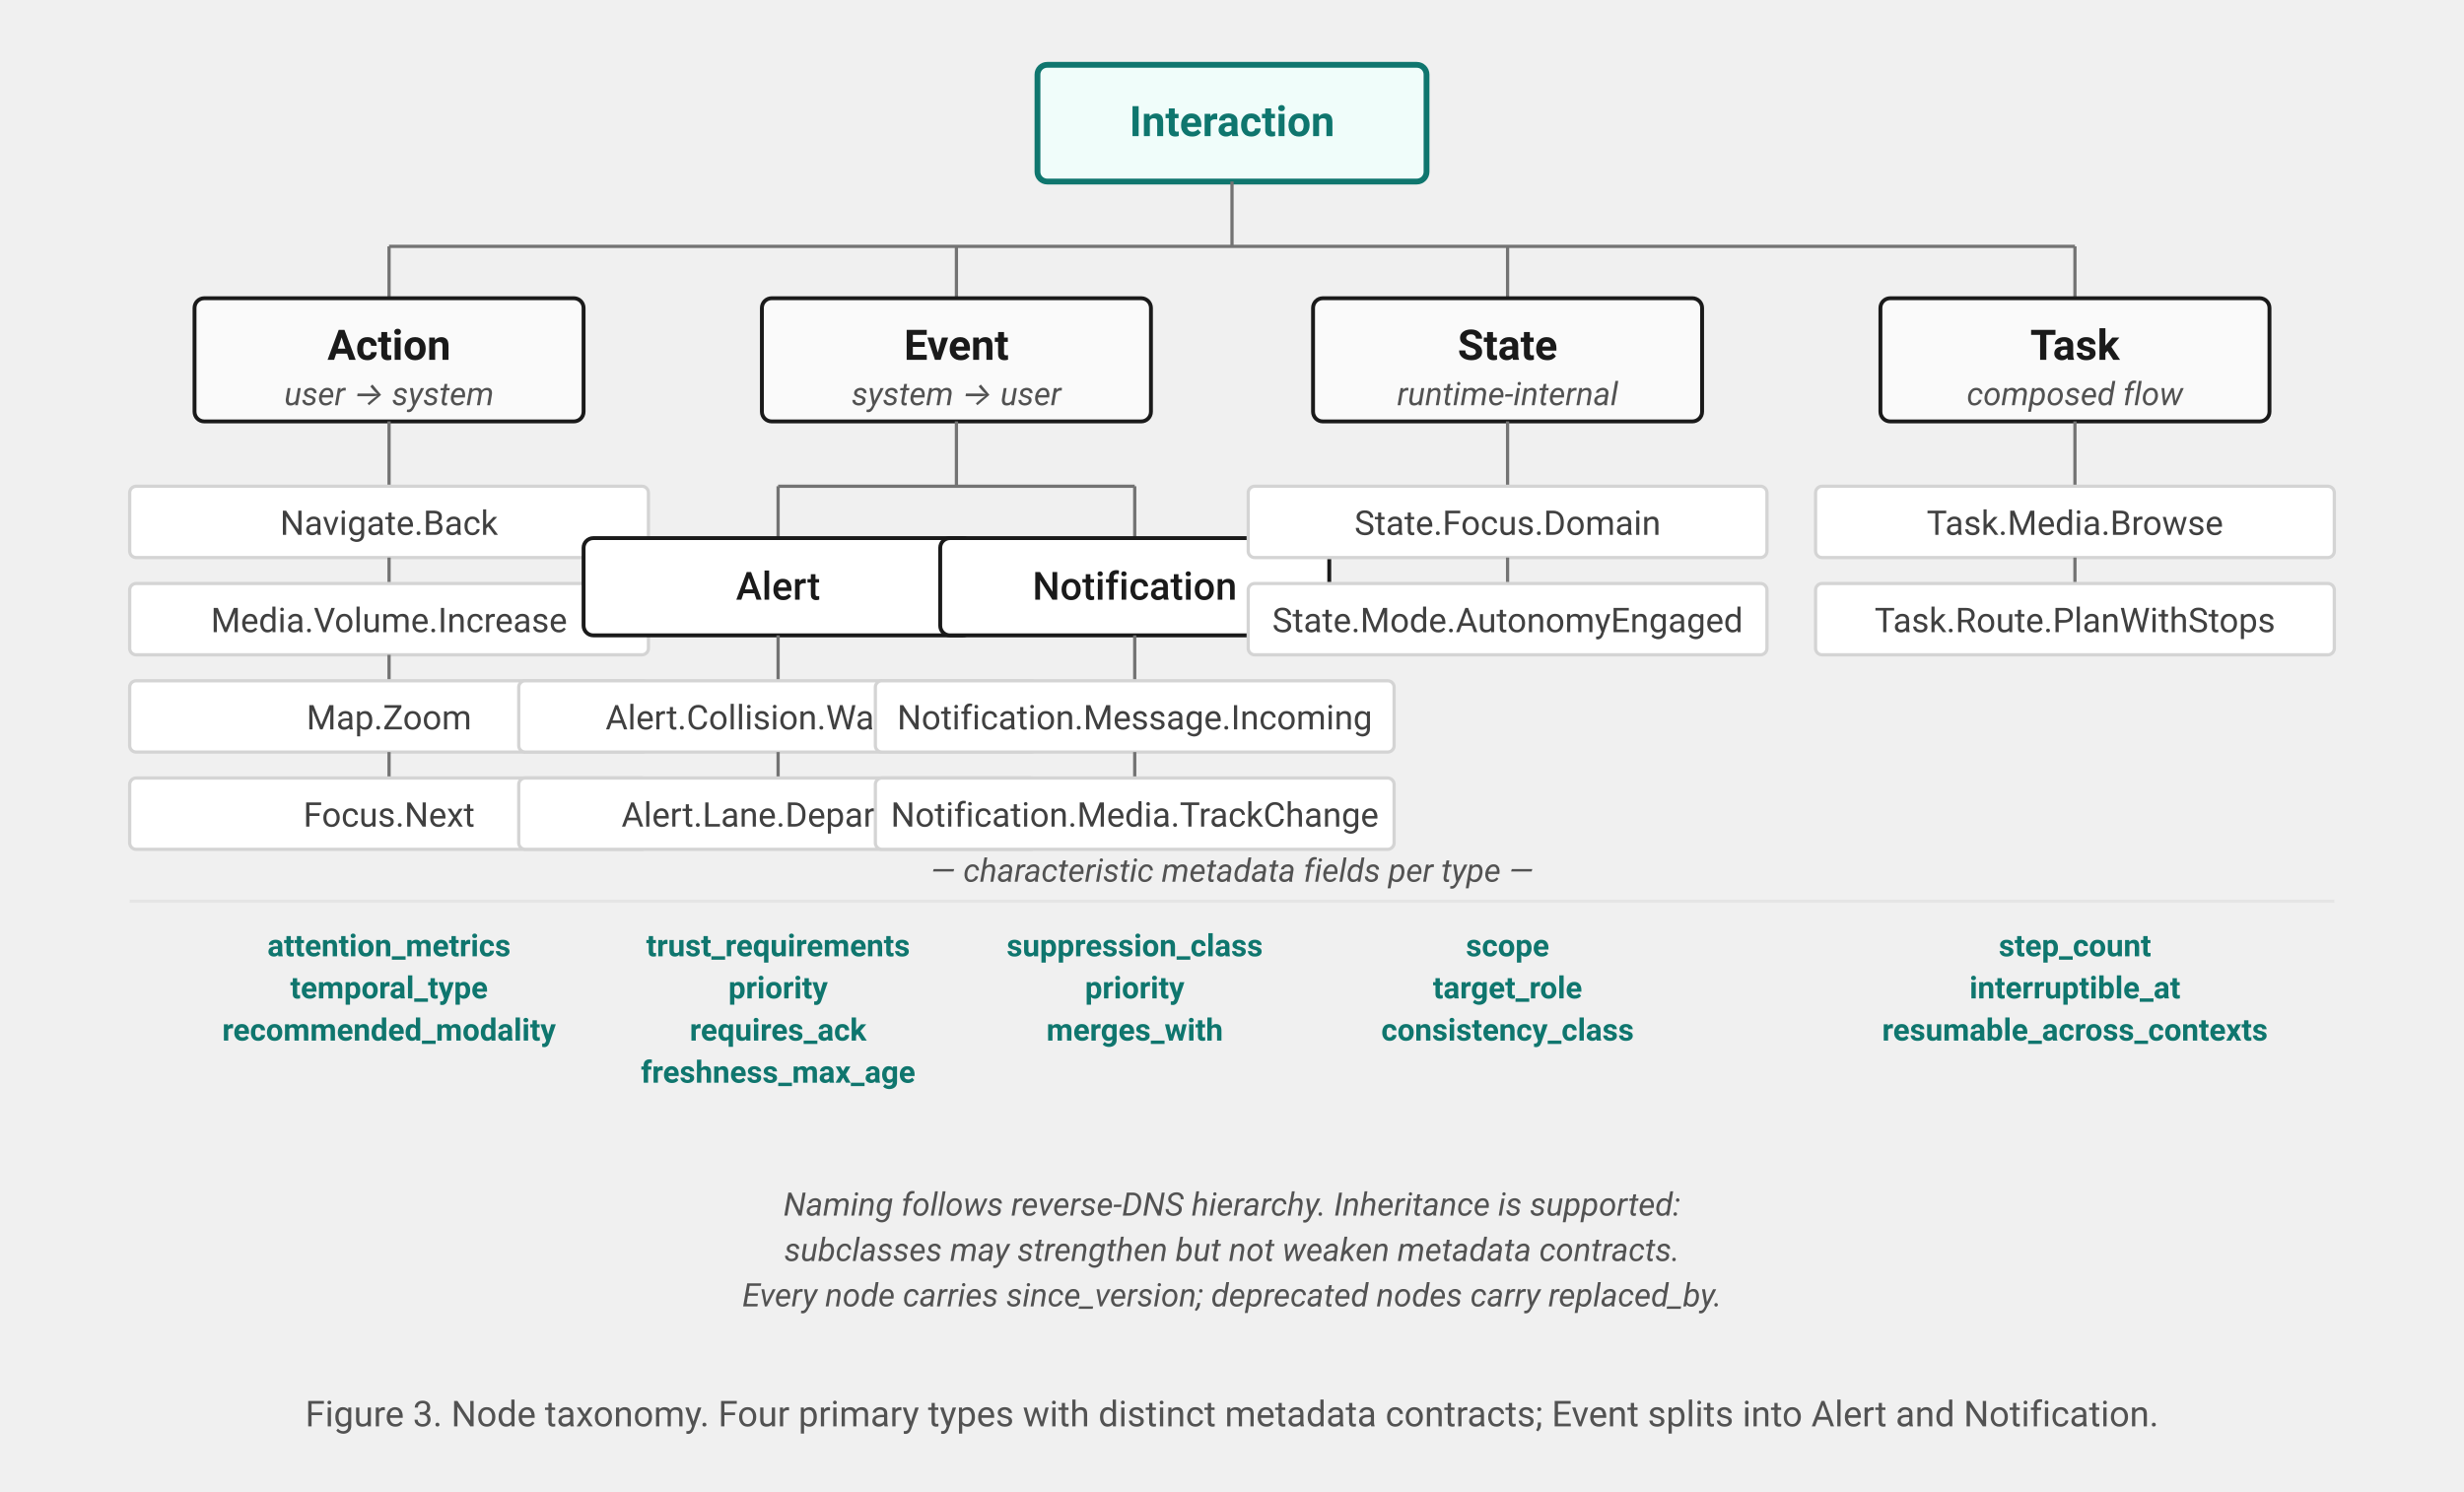
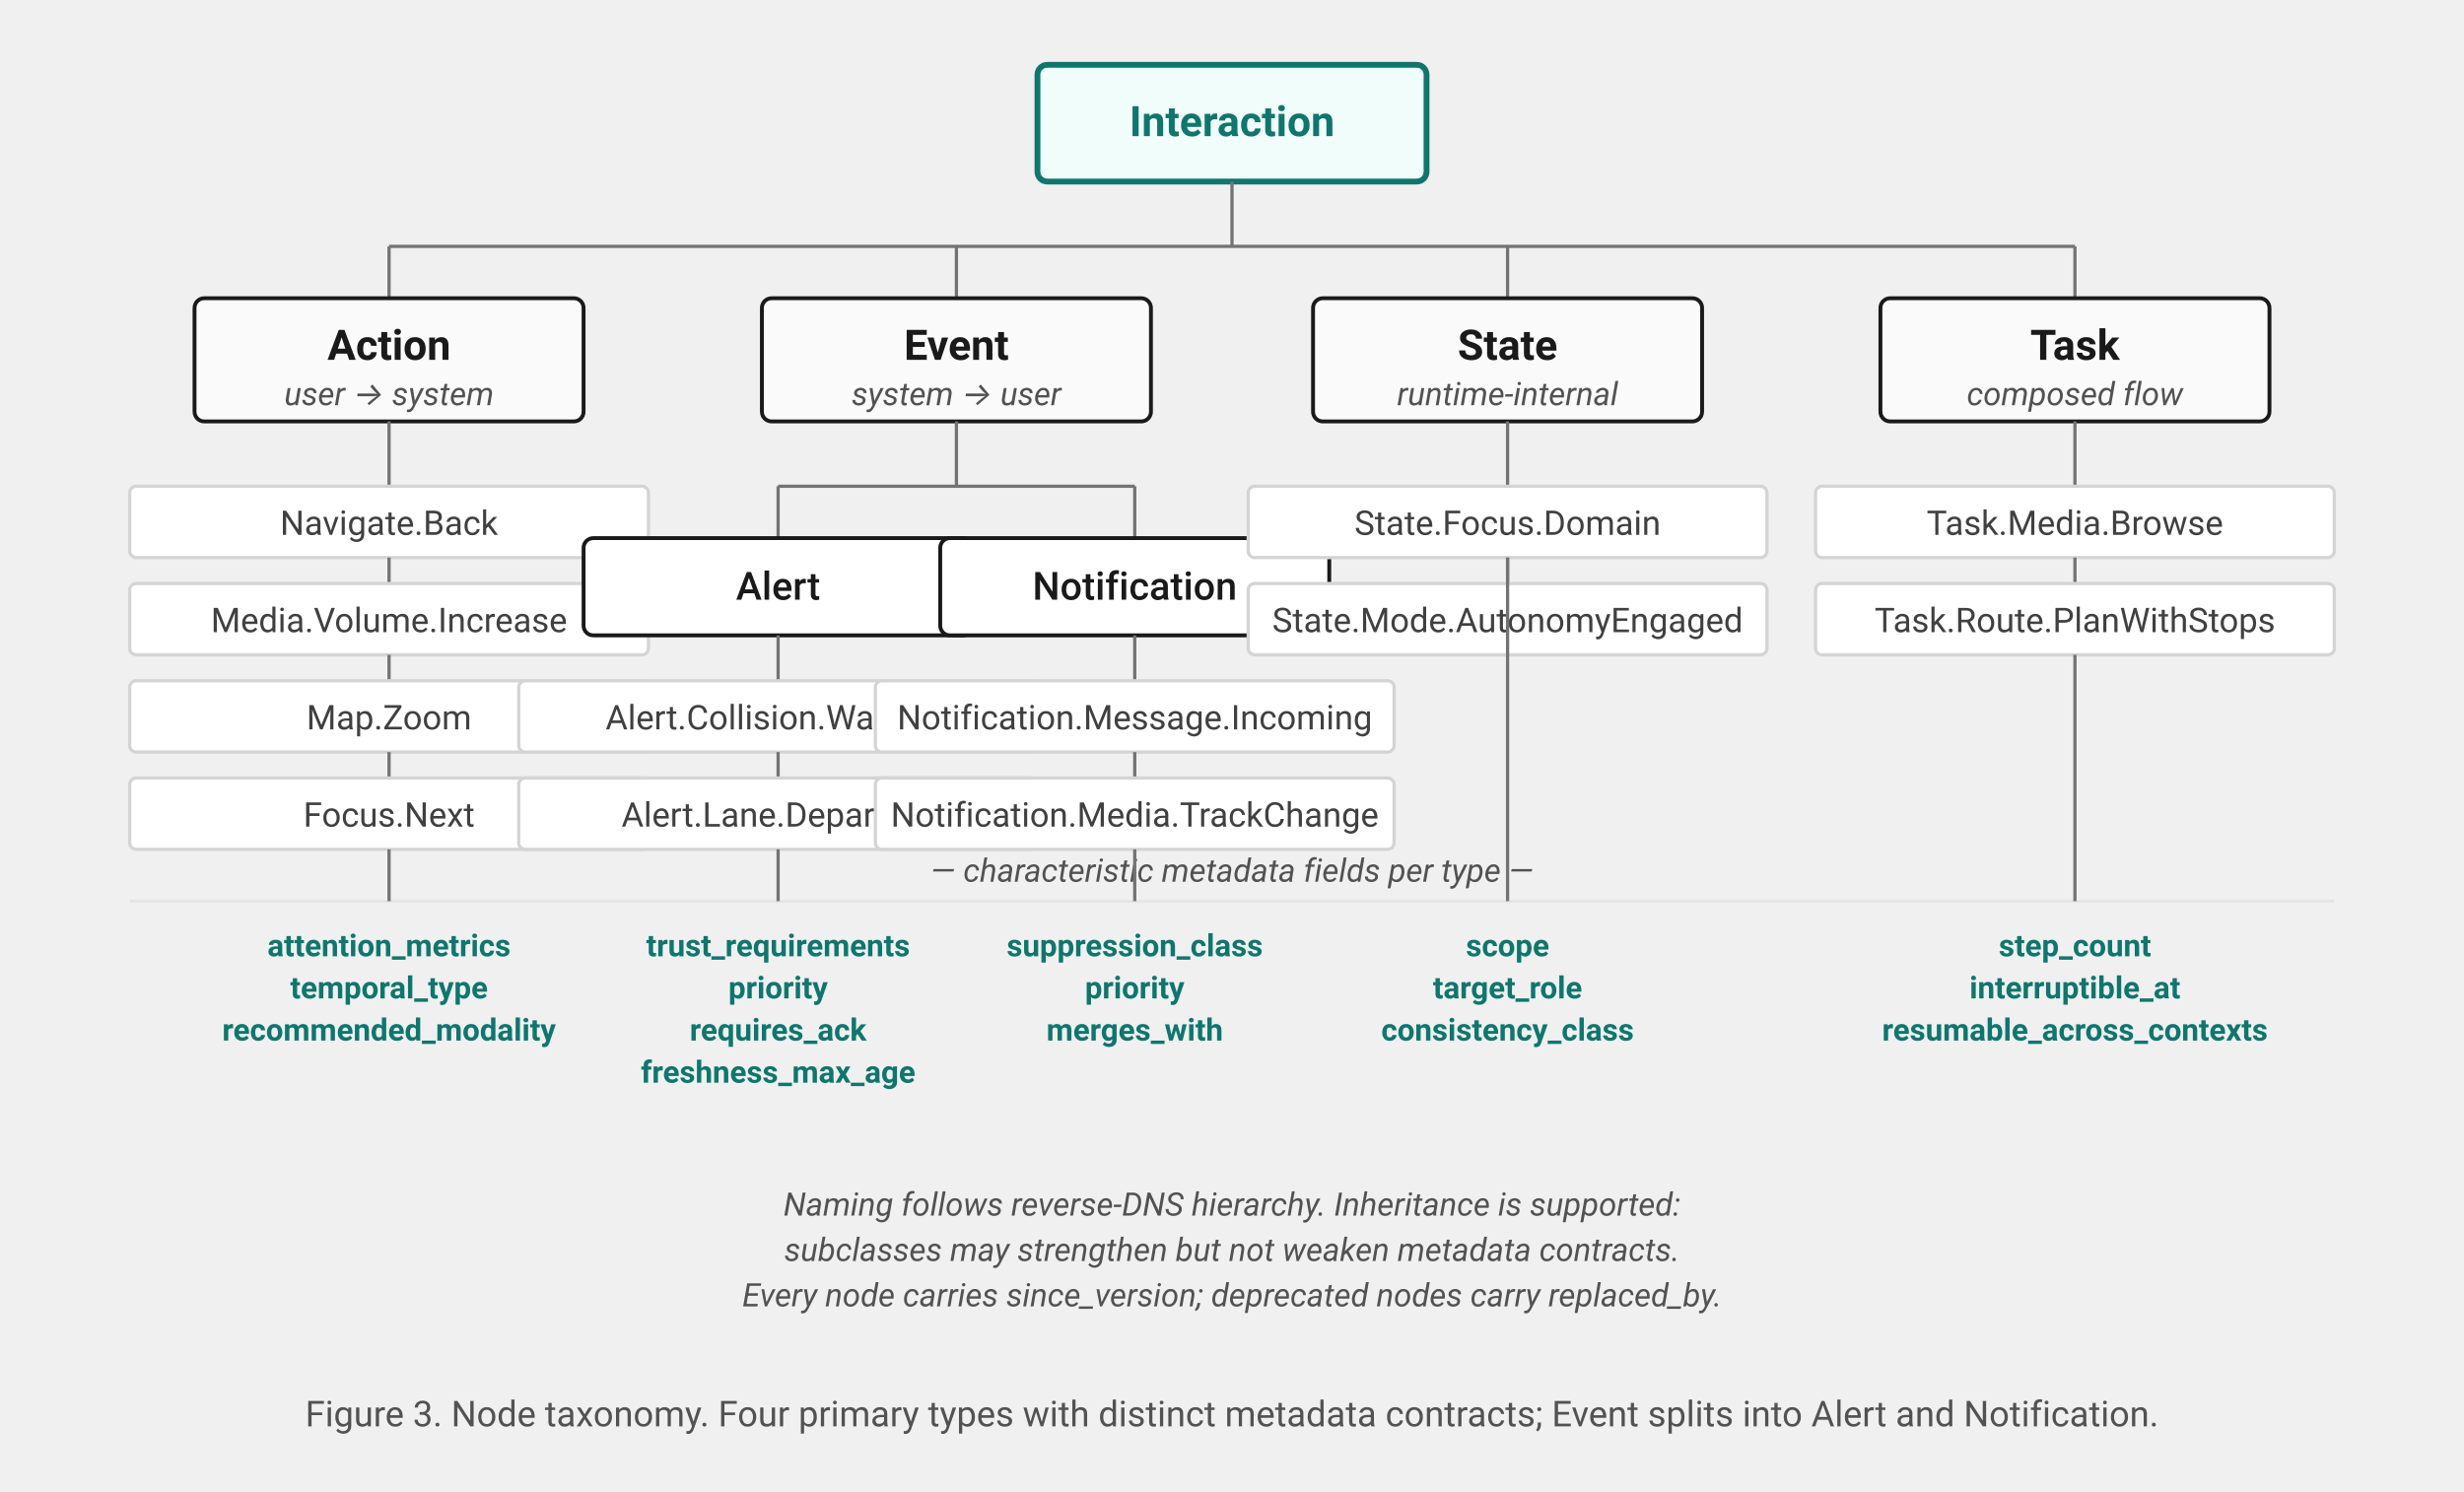
<svg xmlns="http://www.w3.org/2000/svg" viewBox="0 0 760 460" font-family="ui-sans-serif, -apple-system, 'Segoe UI', Roboto, sans-serif">
  <style>
    .root { fill: #f0fdfa; stroke: #0f766e; stroke-width: 1.8; }
    .type { fill: #fafafa; stroke: #1a1a1a; stroke-width: 1.2; }
    .subtype { fill: #ffffff; stroke: #1a1a1a; stroke-width: 1.2; }
    .leaf { fill: #ffffff; stroke: #d4d4d4; stroke-width: 1; }
    .label-root { font-size: 13px; font-weight: 700; fill: #0f766e; }
    .label-type { font-size: 13px; font-weight: 600; fill: #1a1a1a; }
    .label-sub { font-size: 12px; font-weight: 500; fill: #1a1a1a; }
    .label-leaf { font-size: 10.5px; fill: #404040; }
    .note { font-size: 10px; fill: #525252; font-style: italic; }
    .branch { fill: none; stroke: #737373; stroke-width: 1; }
    .figcap { font-size: 11px; fill: #525252; }
    .pill-text { font-size: 9.5px; fill: #0f766e; font-weight: 600; }
  </style>
  <rect x="320" y="20" width="120" height="36" class="root" rx="3" />
  <text x="380" y="42" text-anchor="middle" class="label-root">Interaction</text>
  <line x1="380" y1="56" x2="380" y2="76" class="branch" />
  <line x1="120" y1="76" x2="640" y2="76" class="branch" />
  <line x1="120" y1="76" x2="120" y2="92" class="branch" />
  <line x1="295" y1="76" x2="295" y2="92" class="branch" />
  <line x1="465" y1="76" x2="465" y2="92" class="branch" />
  <line x1="640" y1="76" x2="640" y2="92" class="branch" />
  <rect x="60" y="92" width="120" height="38" class="type" rx="3" />
  <text x="120" y="111" text-anchor="middle" class="label-type">Action</text>
  <text x="120" y="125" text-anchor="middle" class="note">user → system</text>
  <rect x="235" y="92" width="120" height="38" class="type" rx="3" />
  <text x="295" y="111" text-anchor="middle" class="label-type">Event</text>
  <text x="295" y="125" text-anchor="middle" class="note">system → user</text>
  <rect x="405" y="92" width="120" height="38" class="type" rx="3" />
  <text x="465" y="111" text-anchor="middle" class="label-type">State</text>
  <text x="465" y="125" text-anchor="middle" class="note">runtime-internal</text>
  <rect x="580" y="92" width="120" height="38" class="type" rx="3" />
  <text x="640" y="111" text-anchor="middle" class="label-type">Task</text>
  <text x="640" y="125" text-anchor="middle" class="note">composed flow</text>
  <line x1="120" y1="130" x2="120" y2="150" class="branch" />
  <rect x="40" y="150" width="160" height="22" class="leaf" rx="2" />
  <text x="120" y="165" text-anchor="middle" class="label-leaf">Navigate.Back</text>
  <line x1="120" y1="172" x2="120" y2="180" class="branch" />
  <rect x="40" y="180" width="160" height="22" class="leaf" rx="2" />
  <text x="120" y="195" text-anchor="middle" class="label-leaf">Media.Volume.Increase</text>
  <line x1="120" y1="202" x2="120" y2="210" class="branch" />
  <rect x="40" y="210" width="160" height="22" class="leaf" rx="2" />
  <text x="120" y="225" text-anchor="middle" class="label-leaf">Map.Zoom</text>
  <line x1="120" y1="232" x2="120" y2="240" class="branch" />
  <rect x="40" y="240" width="160" height="22" class="leaf" rx="2" />
  <text x="120" y="255" text-anchor="middle" class="label-leaf">Focus.Next</text>
  <line x1="295" y1="130" x2="295" y2="150" class="branch" />
  <line x1="240" y1="150" x2="350" y2="150" class="branch" />
  <line x1="240" y1="150" x2="240" y2="166" class="branch" />
  <line x1="350" y1="150" x2="350" y2="166" class="branch" />
  <rect x="180" y="166" width="120" height="30" class="subtype" rx="3" />
  <text x="240" y="185" text-anchor="middle" class="label-sub">Alert</text>
  <rect x="290" y="166" width="120" height="30" class="subtype" rx="3" />
  <text x="350" y="185" text-anchor="middle" class="label-sub">Notification</text>
  <line x1="240" y1="196" x2="240" y2="210" class="branch" />
  <rect x="160" y="210" width="160" height="22" class="leaf" rx="2" />
  <text x="240" y="225" text-anchor="middle" class="label-leaf">Alert.Collision.Warning</text>
  <line x1="240" y1="232" x2="240" y2="240" class="branch" />
  <rect x="160" y="240" width="160" height="22" class="leaf" rx="2" />
  <text x="240" y="255" text-anchor="middle" class="label-leaf">Alert.Lane.Departure</text>
  <line x1="350" y1="196" x2="350" y2="210" class="branch" />
  <rect x="270" y="210" width="160" height="22" class="leaf" rx="2" />
  <text x="350" y="225" text-anchor="middle" class="label-leaf">Notification.Message.Incoming</text>
  <line x1="350" y1="232" x2="350" y2="240" class="branch" />
  <rect x="270" y="240" width="160" height="22" class="leaf" rx="2" />
  <text x="350" y="255" text-anchor="middle" class="label-leaf">Notification.Media.TrackChange</text>
  <line x1="465" y1="130" x2="465" y2="150" class="branch" />
  <rect x="385" y="150" width="160" height="22" class="leaf" rx="2" />
  <text x="465" y="165" text-anchor="middle" class="label-leaf">State.Focus.Domain</text>
  <line x1="465" y1="172" x2="465" y2="180" class="branch" />
  <rect x="385" y="180" width="160" height="22" class="leaf" rx="2" />
  <text x="465" y="195" text-anchor="middle" class="label-leaf">State.Mode.AutonomyEngaged</text>
  <line x1="640" y1="130" x2="640" y2="150" class="branch" />
  <rect x="560" y="150" width="160" height="22" class="leaf" rx="2" />
  <text x="640" y="165" text-anchor="middle" class="label-leaf">Task.Media.Browse</text>
  <line x1="640" y1="172" x2="640" y2="180" class="branch" />
  <rect x="560" y="180" width="160" height="22" class="leaf" rx="2" />
  <text x="640" y="195" text-anchor="middle" class="label-leaf">Task.Route.PlanWithStops</text>
  <text x="120" y="295" text-anchor="middle" class="pill-text">attention_metrics</text>
  <text x="120" y="308" text-anchor="middle" class="pill-text">temporal_type</text>
  <text x="120" y="321" text-anchor="middle" class="pill-text">recommended_modality</text>
  <text x="240" y="295" text-anchor="middle" class="pill-text">trust_requirements</text>
  <text x="240" y="308" text-anchor="middle" class="pill-text">priority</text>
  <text x="240" y="321" text-anchor="middle" class="pill-text">requires_ack</text>
  <text x="240" y="334" text-anchor="middle" class="pill-text">freshness_max_age</text>
  <text x="350" y="295" text-anchor="middle" class="pill-text">suppression_class</text>
  <text x="350" y="308" text-anchor="middle" class="pill-text">priority</text>
  <text x="350" y="321" text-anchor="middle" class="pill-text">merges_with</text>
  <text x="465" y="295" text-anchor="middle" class="pill-text">scope</text>
  <text x="465" y="308" text-anchor="middle" class="pill-text">target_role</text>
  <text x="465" y="321" text-anchor="middle" class="pill-text">consistency_class</text>
  <text x="640" y="295" text-anchor="middle" class="pill-text">step_count</text>
  <text x="640" y="308" text-anchor="middle" class="pill-text">interruptible_at</text>
  <text x="640" y="321" text-anchor="middle" class="pill-text">resumable_across_contexts</text>
  <line x1="40" y1="278" x2="720" y2="278" stroke="#e5e5e5" stroke-width="1" />
  <text x="380" y="272" text-anchor="middle" class="note">— characteristic metadata fields per type —</text>
+   <line x1="120" y1="262" x2="120" y2="278" class="branch" />
+   <line x1="240" y1="262" x2="240" y2="278" class="branch" />
+   <line x1="350" y1="262" x2="350" y2="278" class="branch" />
+   <line x1="465" y1="172" x2="465" y2="278" class="branch" />
+   <line x1="640" y1="202" x2="640" y2="278" class="branch" />
  <text x="380" y="375" text-anchor="middle" class="note">Naming follows reverse-DNS hierarchy. Inheritance is supported:</text>
  <text x="380" y="389" text-anchor="middle" class="note">subclasses may strengthen but not weaken metadata contracts.</text>
  <text x="380" y="403" text-anchor="middle" class="note">Every node carries since_version; deprecated nodes carry replaced_by.</text>
  <text x="380" y="440" text-anchor="middle" class="figcap">Figure 3. Node taxonomy. Four primary types with distinct metadata contracts; Event splits into Alert and Notification.</text>
</svg>
